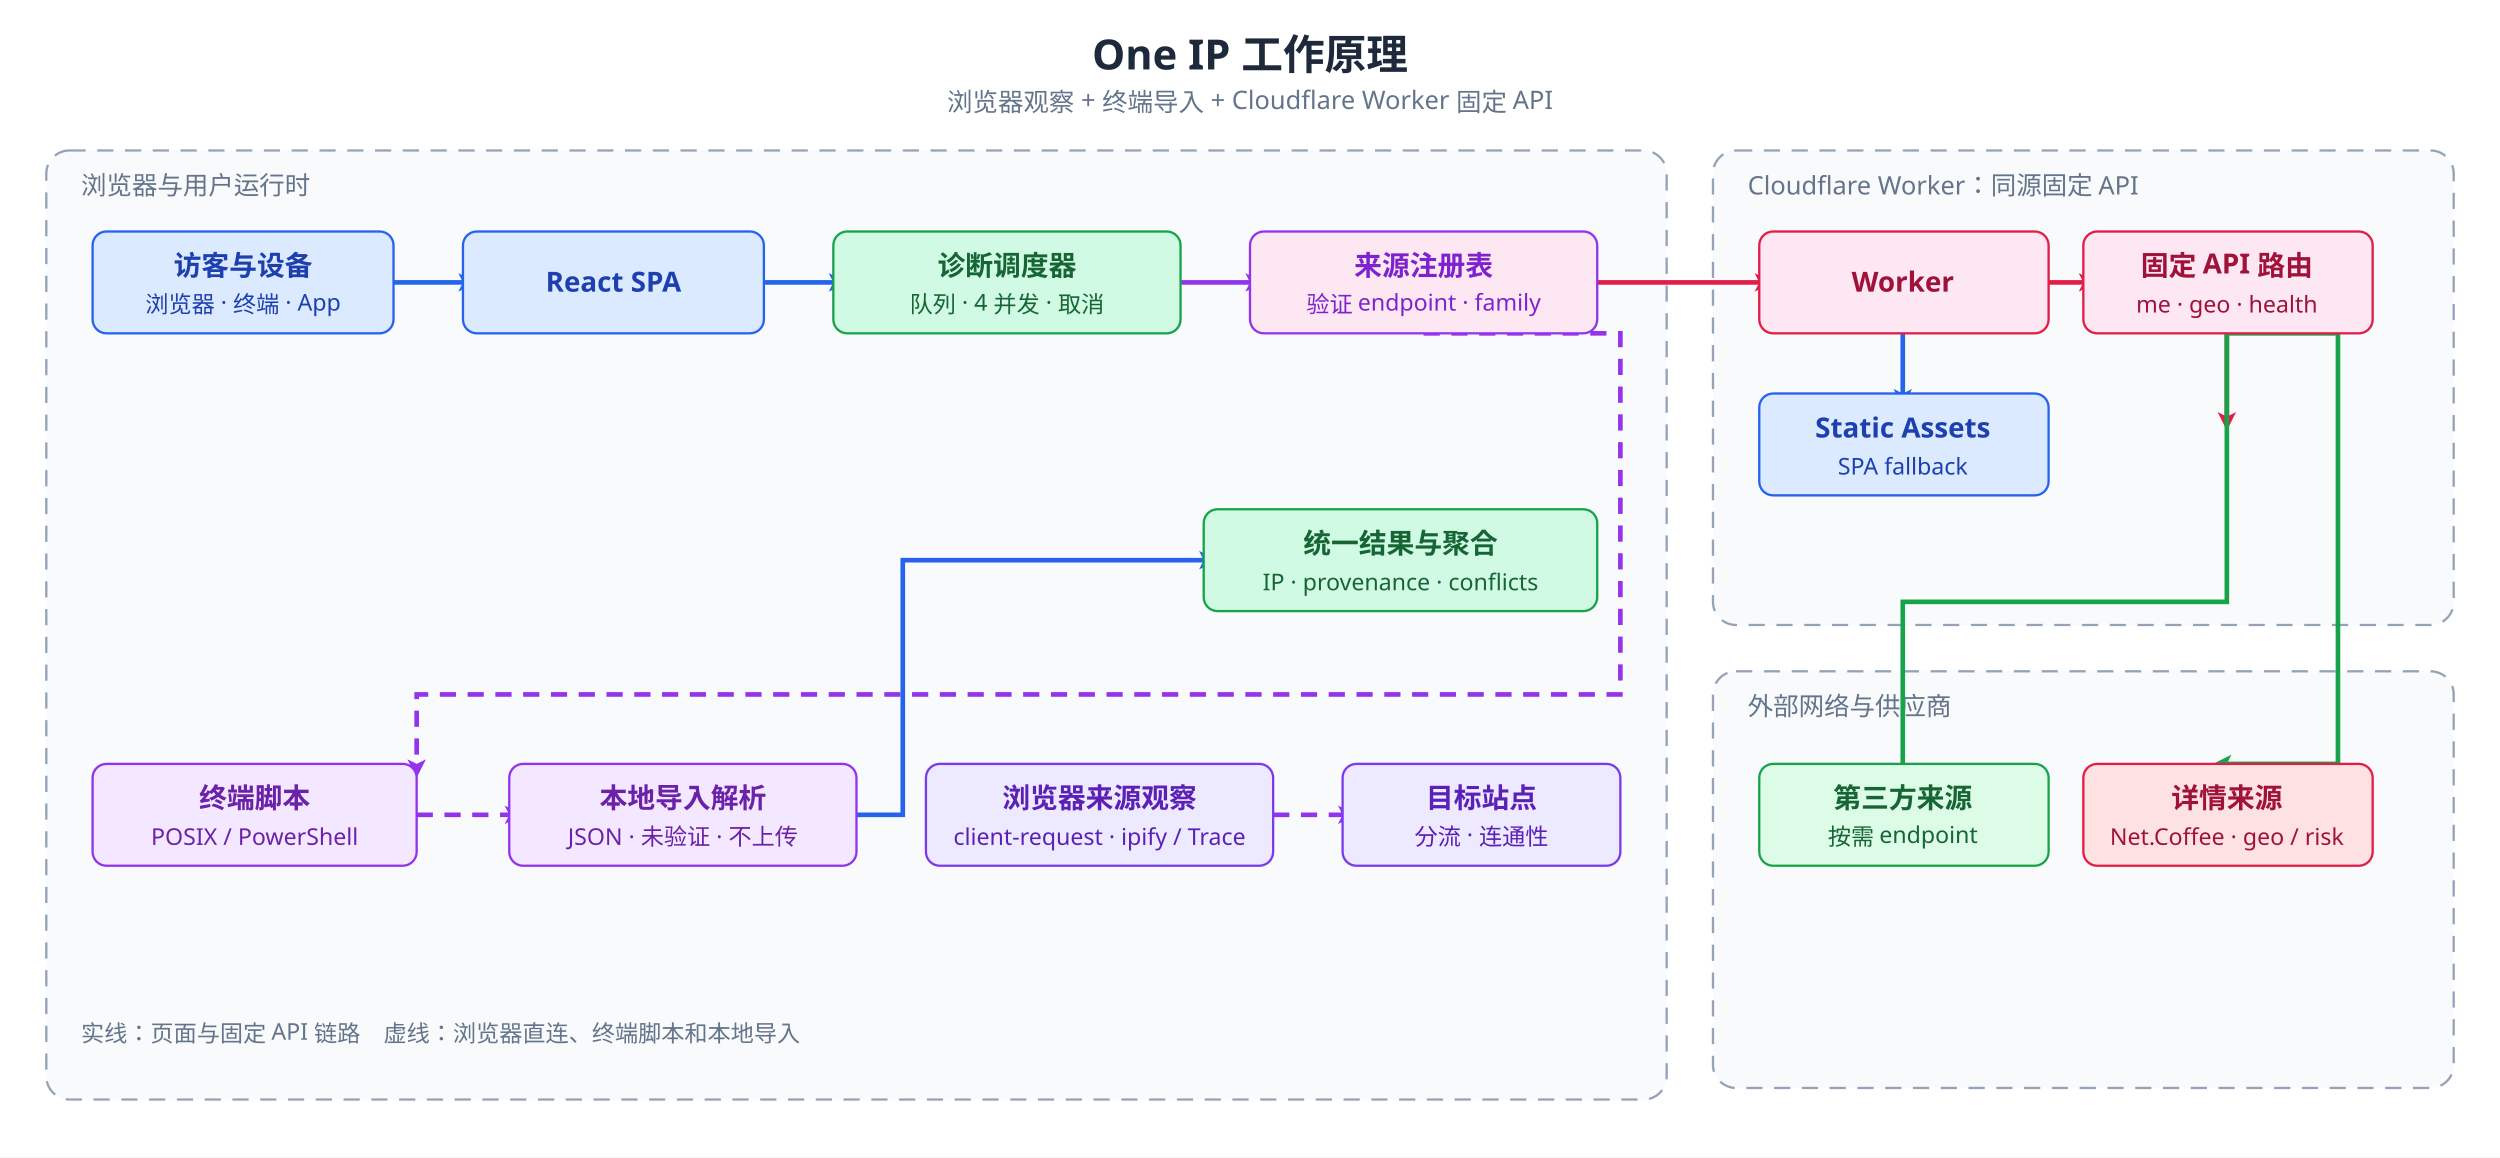
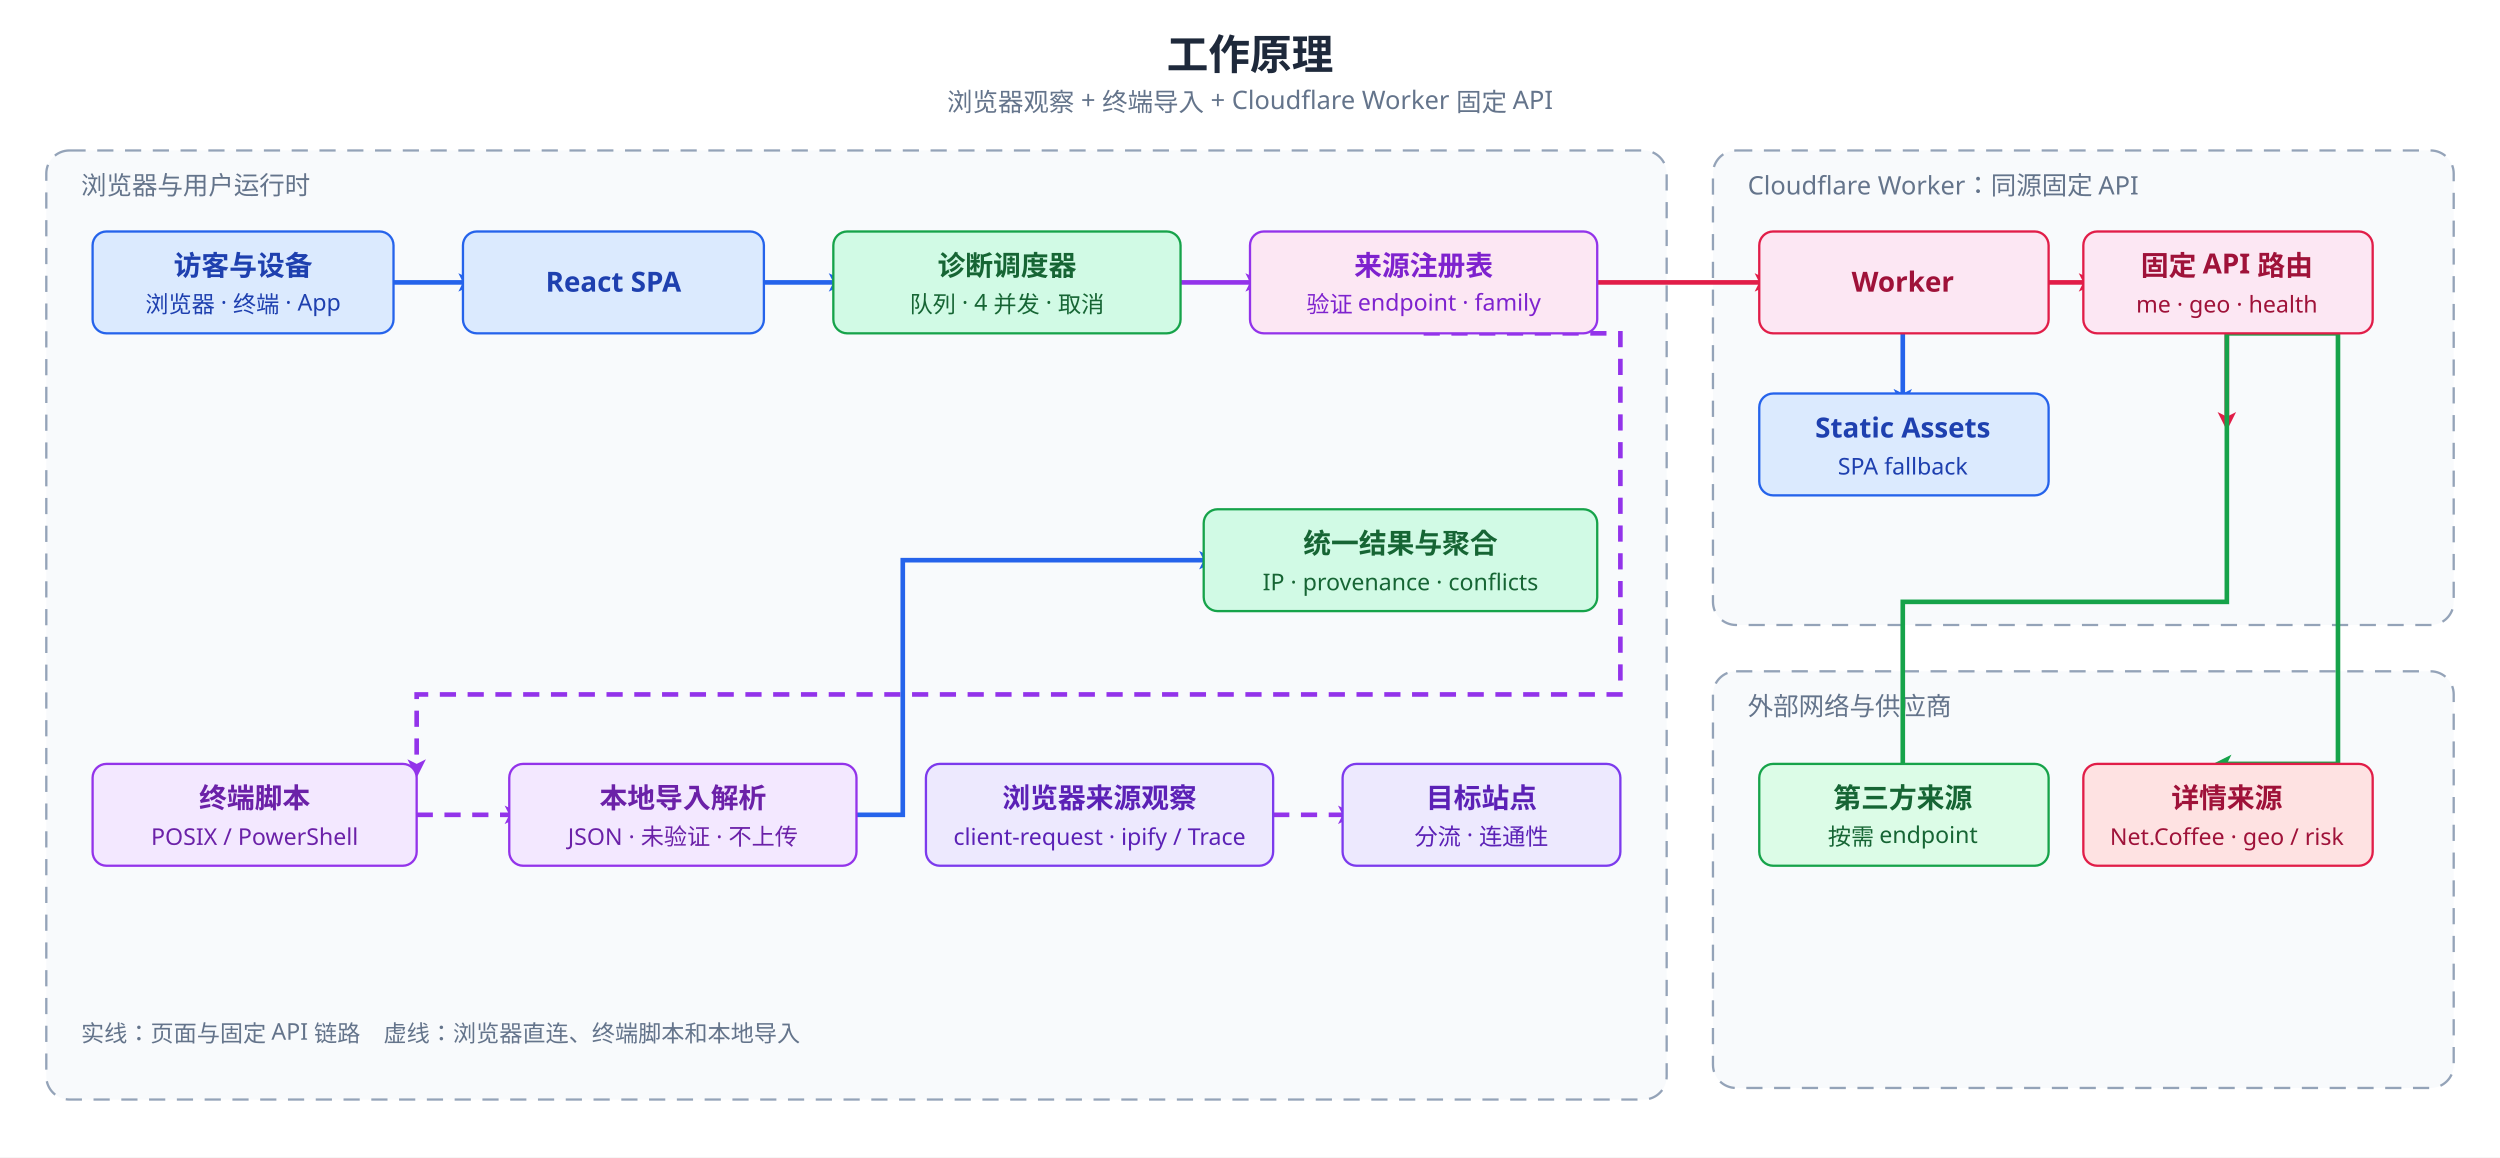
<svg xmlns="http://www.w3.org/2000/svg" viewBox="0 0 1080 500" width="1080">
  <style>
    text { font-family: "PingFang SC", "Microsoft YaHei", system-ui, sans-serif; }
    .label { font-size: 12px; font-weight: 600; }
    .sub { font-size: 10px; }
    .boundary { fill: #f8fafc; stroke: #94a3b8; stroke-dasharray: 7 5; }
    .node { rx: 6; }
    .arrow { fill: none; stroke-width: 2; }
    .dash { stroke-dasharray: 7 5; }
  </style>
  <defs>
    <marker id="arrow-blue" markerWidth="8" markerHeight="8" refX="2" refY="4" orient="auto" markerUnits="userSpaceOnUse">
      <path d="M0,0 L8,4 L0,8 L2,4 z" fill="#2563eb" />
    </marker>
    <marker id="arrow-green" markerWidth="8" markerHeight="8" refX="2" refY="4" orient="auto" markerUnits="userSpaceOnUse">
      <path d="M0,0 L8,4 L0,8 L2,4 z" fill="#16a34a" />
    </marker>
    <marker id="arrow-purple" markerWidth="8" markerHeight="8" refX="2" refY="4" orient="auto" markerUnits="userSpaceOnUse">
      <path d="M0,0 L8,4 L0,8 L2,4 z" fill="#9333ea" />
    </marker>
    <marker id="arrow-red" markerWidth="8" markerHeight="8" refX="2" refY="4" orient="auto" markerUnits="userSpaceOnUse">
      <path d="M0,0 L8,4 L0,8 L2,4 z" fill="#e11d48" />
    </marker>
  </defs>
  <rect width="1080" height="500" fill="#ffffff" />
-   <text x="540" y="30" text-anchor="middle" font-size="18" font-weight="700" fill="#1e293b">One IP 工作原理</text>
+   <text x="540" y="30" text-anchor="middle" font-size="18" font-weight="700" fill="#1e293b">工作原理</text>
  <text x="540" y="48" text-anchor="middle" font-size="11" fill="#64748b">浏览器观察 + 终端导入 + Cloudflare Worker 固定 API</text>
  <rect class="boundary" x="20" y="65" width="700" height="410" rx="10" />
  <text x="35" y="84" font-size="11" fill="#64748b">浏览器与用户运行时</text>
  <rect class="boundary" x="740" y="65" width="320" height="205" rx="10" />
  <text x="755" y="84" font-size="11" fill="#64748b">Cloudflare Worker：同源固定 API</text>
  <rect class="boundary" x="740" y="290" width="320" height="180" rx="10" />
  <text x="755" y="309" font-size="11" fill="#64748b">外部网络与供应商</text>
  <path class="arrow" d="M170 122 L200 122" stroke="#2563eb" marker-end="url(#arrow-blue)" />
  <path class="arrow" d="M330 122 L360 122" stroke="#2563eb" marker-end="url(#arrow-blue)" />
  <path class="arrow" d="M510 122 L540 122" stroke="#9333ea" marker-end="url(#arrow-purple)" />
  <path class="arrow" d="M690 122 L760 122" stroke="#e11d48" marker-end="url(#arrow-red)" />
  <path class="arrow" d="M885 122 L900 122" stroke="#e11d48" marker-end="url(#arrow-red)" />
  <path class="arrow" d="M962 144 L962 180" stroke="#e11d48" marker-end="url(#arrow-red)" />
  <path class="arrow" d="M822 144 L822 170" stroke="#2563eb" marker-end="url(#arrow-blue)" />
  <path class="arrow" d="M962 144 L1010 144 L1010 330 L962 330" stroke="#16a34a" marker-end="url(#arrow-green)" />
  <path class="arrow" d="M962 144 L962 260 L822 260 L822 335" stroke="#16a34a" marker-end="url(#arrow-green)" />
  <path class="arrow dash" d="M615 144 L700 144 L700 300 L180 300 L180 330" stroke="#9333ea" marker-end="url(#arrow-purple)" />
  <path class="arrow dash" d="M180 352 L220 352" stroke="#9333ea" marker-end="url(#arrow-purple)" />
  <path class="arrow" d="M370 352 L390 352 L390 242 L520 242" stroke="#2563eb" marker-end="url(#arrow-blue)" />
  <path class="arrow dash" d="M550 352 L580 352" stroke="#9333ea" marker-end="url(#arrow-purple)" />
  <rect class="node" x="40" y="100" width="130" height="44" fill="#dbeafe" stroke="#2563eb" />
  <text class="label" x="105" y="119" text-anchor="middle" fill="#1e40af">访客与设备</text>
  <text class="sub" x="105" y="135" text-anchor="middle" fill="#1e40af">浏览器 · 终端 · App</text>
  <rect class="node" x="200" y="100" width="130" height="44" fill="#dbeafe" stroke="#2563eb" />
  <text class="label" x="265" y="126" text-anchor="middle" fill="#1e40af">React SPA</text>
  <rect class="node" x="360" y="100" width="150" height="44" fill="#d1fae5" stroke="#16a34a" />
  <text class="label" x="435" y="119" text-anchor="middle" fill="#166534">诊断调度器</text>
  <text class="sub" x="435" y="135" text-anchor="middle" fill="#166534">队列 · 4 并发 · 取消</text>
  <rect class="node" x="540" y="100" width="150" height="44" fill="#fce7f3" stroke="#9333ea" />
  <text class="label" x="615" y="119" text-anchor="middle" fill="#7e22ce">来源注册表</text>
  <text class="sub" x="615" y="135" text-anchor="middle" fill="#7e22ce">验证 endpoint · family</text>
  <rect class="node" x="760" y="100" width="125" height="44" fill="#fce7f3" stroke="#e11d48" />
  <text class="label" x="822" y="126" text-anchor="middle" fill="#9f1239">Worker</text>
  <rect class="node" x="900" y="100" width="125" height="44" fill="#fce7f3" stroke="#e11d48" />
  <text class="label" x="962" y="119" text-anchor="middle" fill="#9f1239">固定 API 路由</text>
  <text class="sub" x="962" y="135" text-anchor="middle" fill="#9f1239">me · geo · health</text>
  <rect class="node" x="760" y="170" width="125" height="44" fill="#dbeafe" stroke="#2563eb" />
  <text class="label" x="822" y="189" text-anchor="middle" fill="#1e40af">Static Assets</text>
  <text class="sub" x="822" y="205" text-anchor="middle" fill="#1e40af">SPA fallback</text>
  <rect class="node" x="520" y="220" width="170" height="44" fill="#d1fae5" stroke="#16a34a" />
  <text class="label" x="605" y="239" text-anchor="middle" fill="#166534">统一结果与聚合</text>
  <text class="sub" x="605" y="255" text-anchor="middle" fill="#166534">IP · provenance · conflicts</text>
  <rect class="node" x="40" y="330" width="140" height="44" fill="#f3e8ff" stroke="#9333ea" />
  <text class="label" x="110" y="349" text-anchor="middle" fill="#6b21a8">终端脚本</text>
  <text class="sub" x="110" y="365" text-anchor="middle" fill="#6b21a8">POSIX / PowerShell</text>
  <rect class="node" x="220" y="330" width="150" height="44" fill="#f3e8ff" stroke="#9333ea" />
  <text class="label" x="295" y="349" text-anchor="middle" fill="#6b21a8">本地导入解析</text>
  <text class="sub" x="295" y="365" text-anchor="middle" fill="#6b21a8">JSON · 未验证 · 不上传</text>
  <rect class="node" x="400" y="330" width="150" height="44" fill="#ede9fe" stroke="#7c3aed" />
  <text class="label" x="475" y="349" text-anchor="middle" fill="#5b21b6">浏览器来源观察</text>
  <text class="sub" x="475" y="365" text-anchor="middle" fill="#5b21b6">client-request · ipify / Trace</text>
  <rect class="node" x="580" y="330" width="120" height="44" fill="#ede9fe" stroke="#7c3aed" />
  <text class="label" x="640" y="349" text-anchor="middle" fill="#5b21b6">目标站点</text>
  <text class="sub" x="640" y="365" text-anchor="middle" fill="#5b21b6">分流 · 连通性</text>
  <rect class="node" x="760" y="330" width="125" height="44" fill="#dcfce7" stroke="#16a34a" />
  <text class="label" x="822" y="349" text-anchor="middle" fill="#166534">第三方来源</text>
  <text class="sub" x="822" y="365" text-anchor="middle" fill="#166534">按需 endpoint</text>
  <rect class="node" x="900" y="330" width="125" height="44" fill="#fee2e2" stroke="#e11d48" />
  <text class="label" x="962" y="349" text-anchor="middle" fill="#9f1239">详情来源</text>
  <text class="sub" x="962" y="365" text-anchor="middle" fill="#9f1239">Net.Coffee · geo / risk</text>
  <text x="35" y="450" font-size="10" fill="#64748b">实线：页面与固定 API 链路　虚线：浏览器直连、终端脚本和本地导入</text>
</svg>
